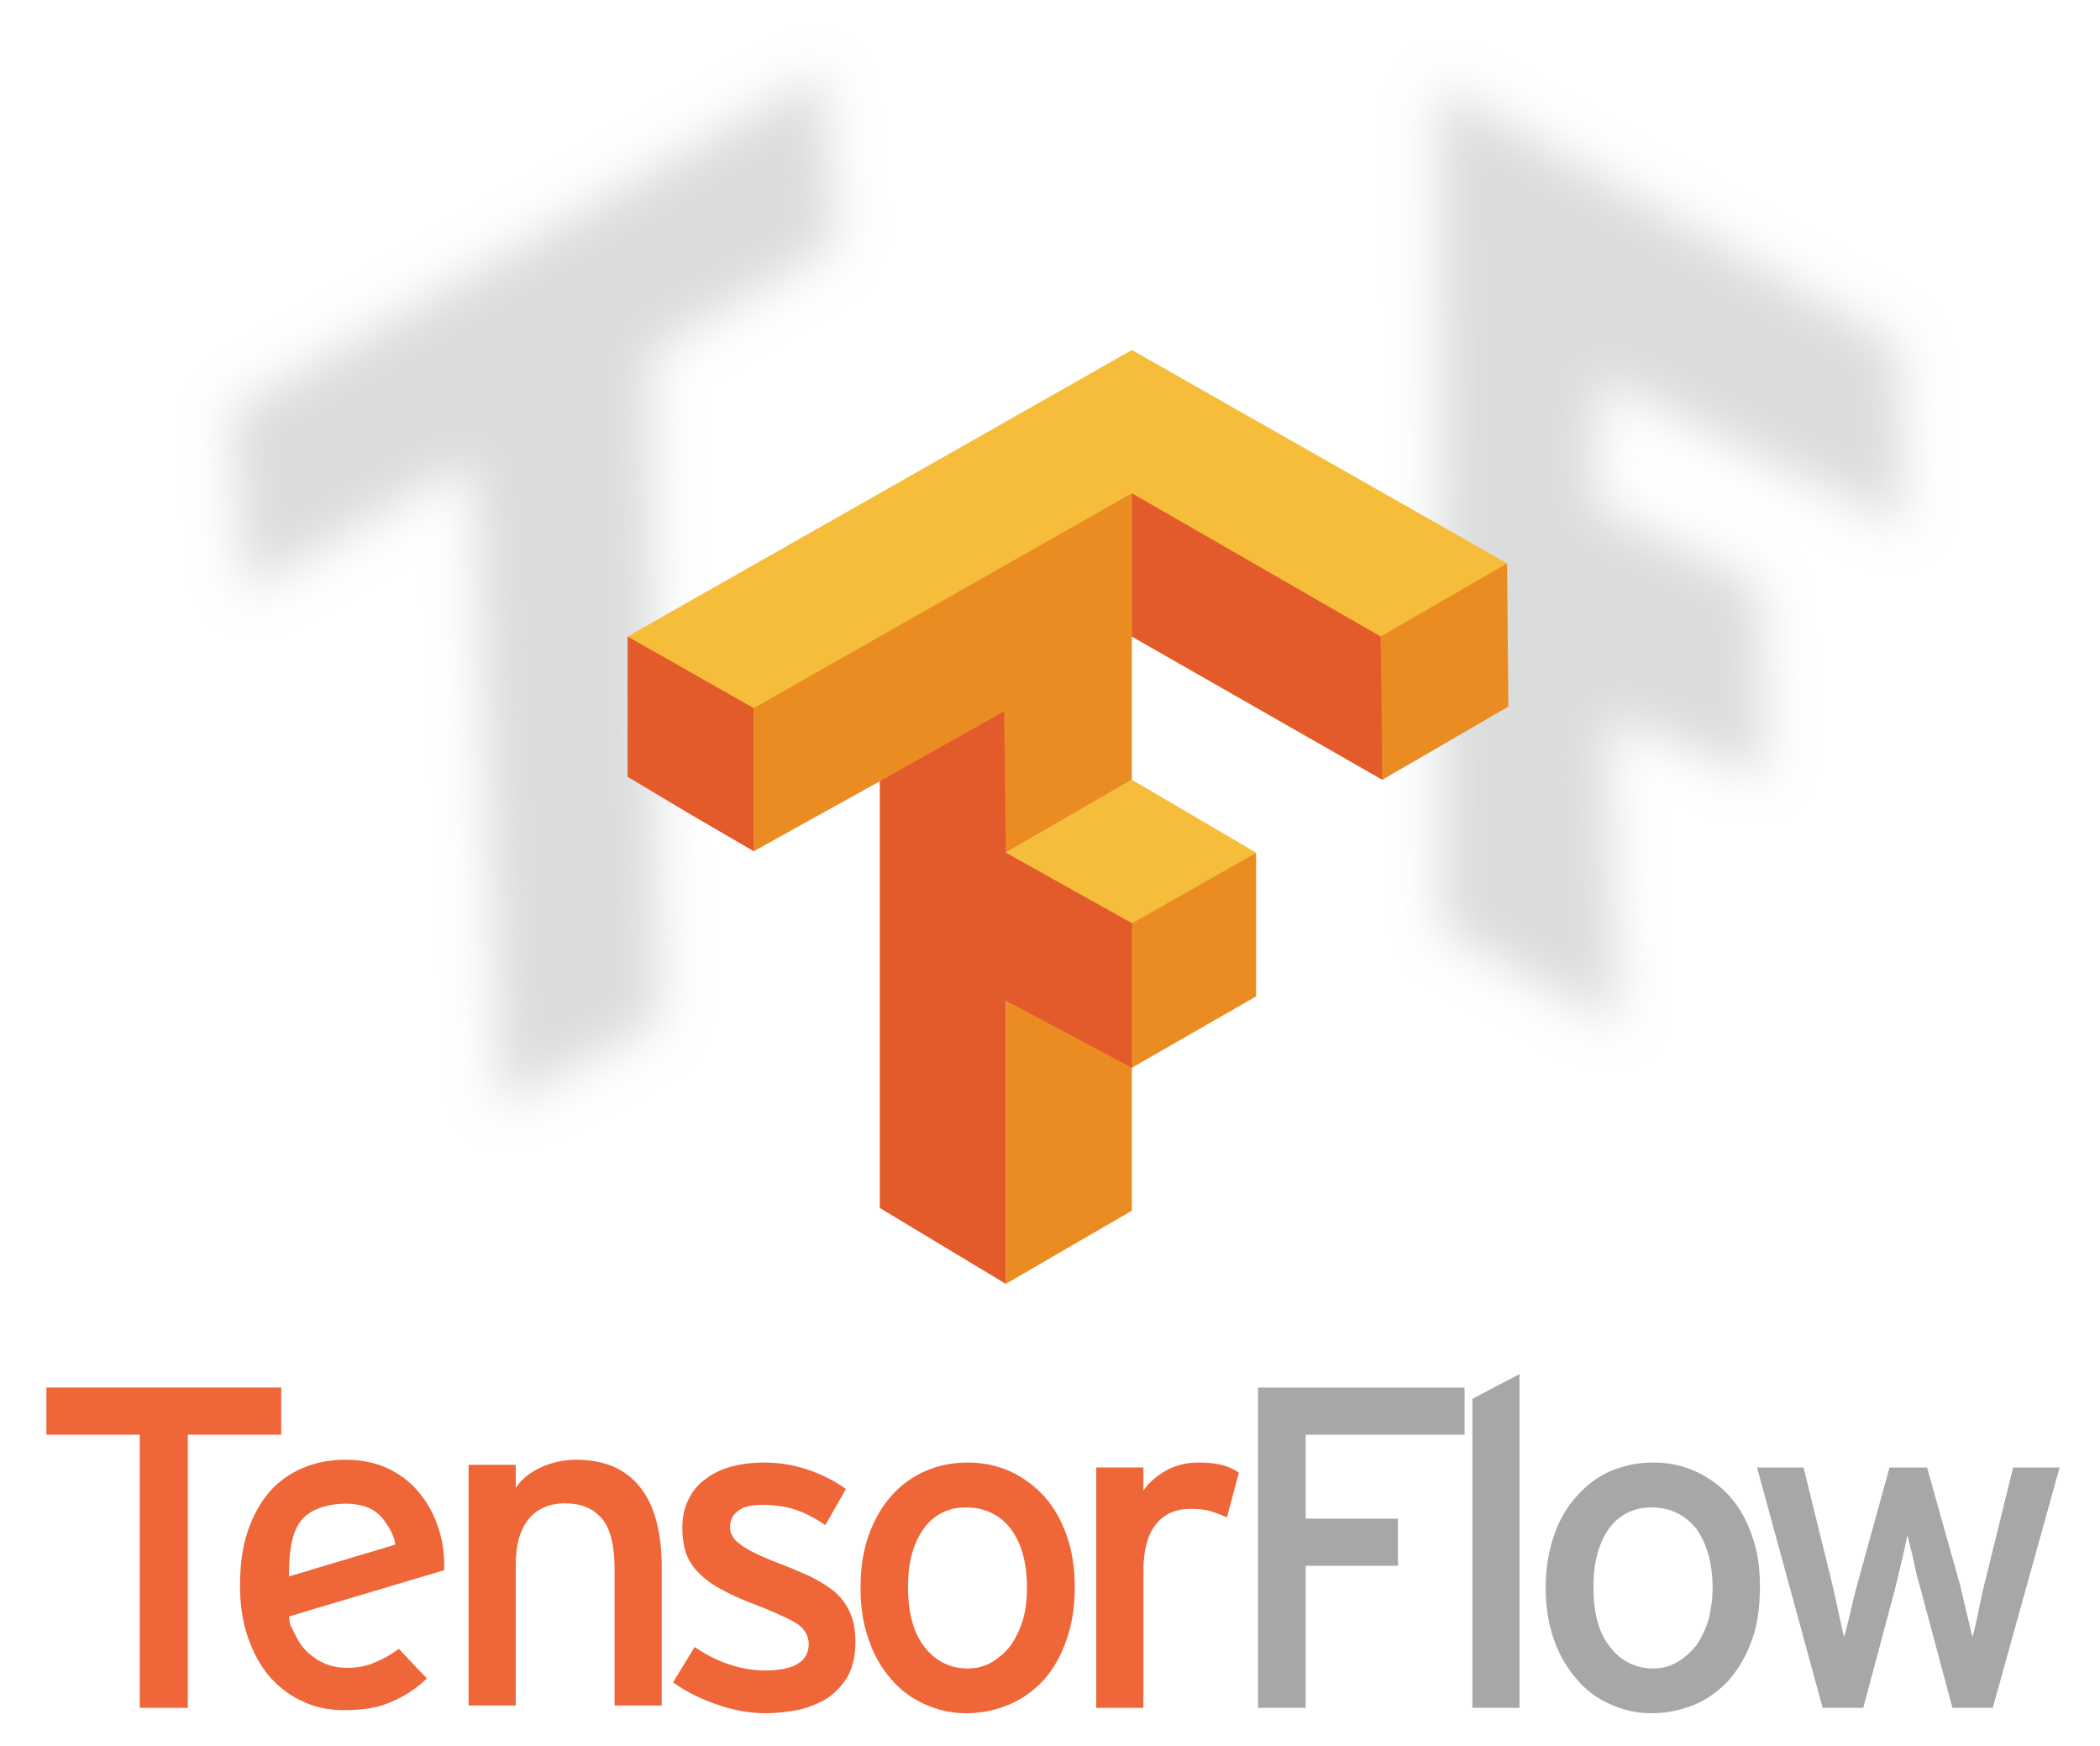
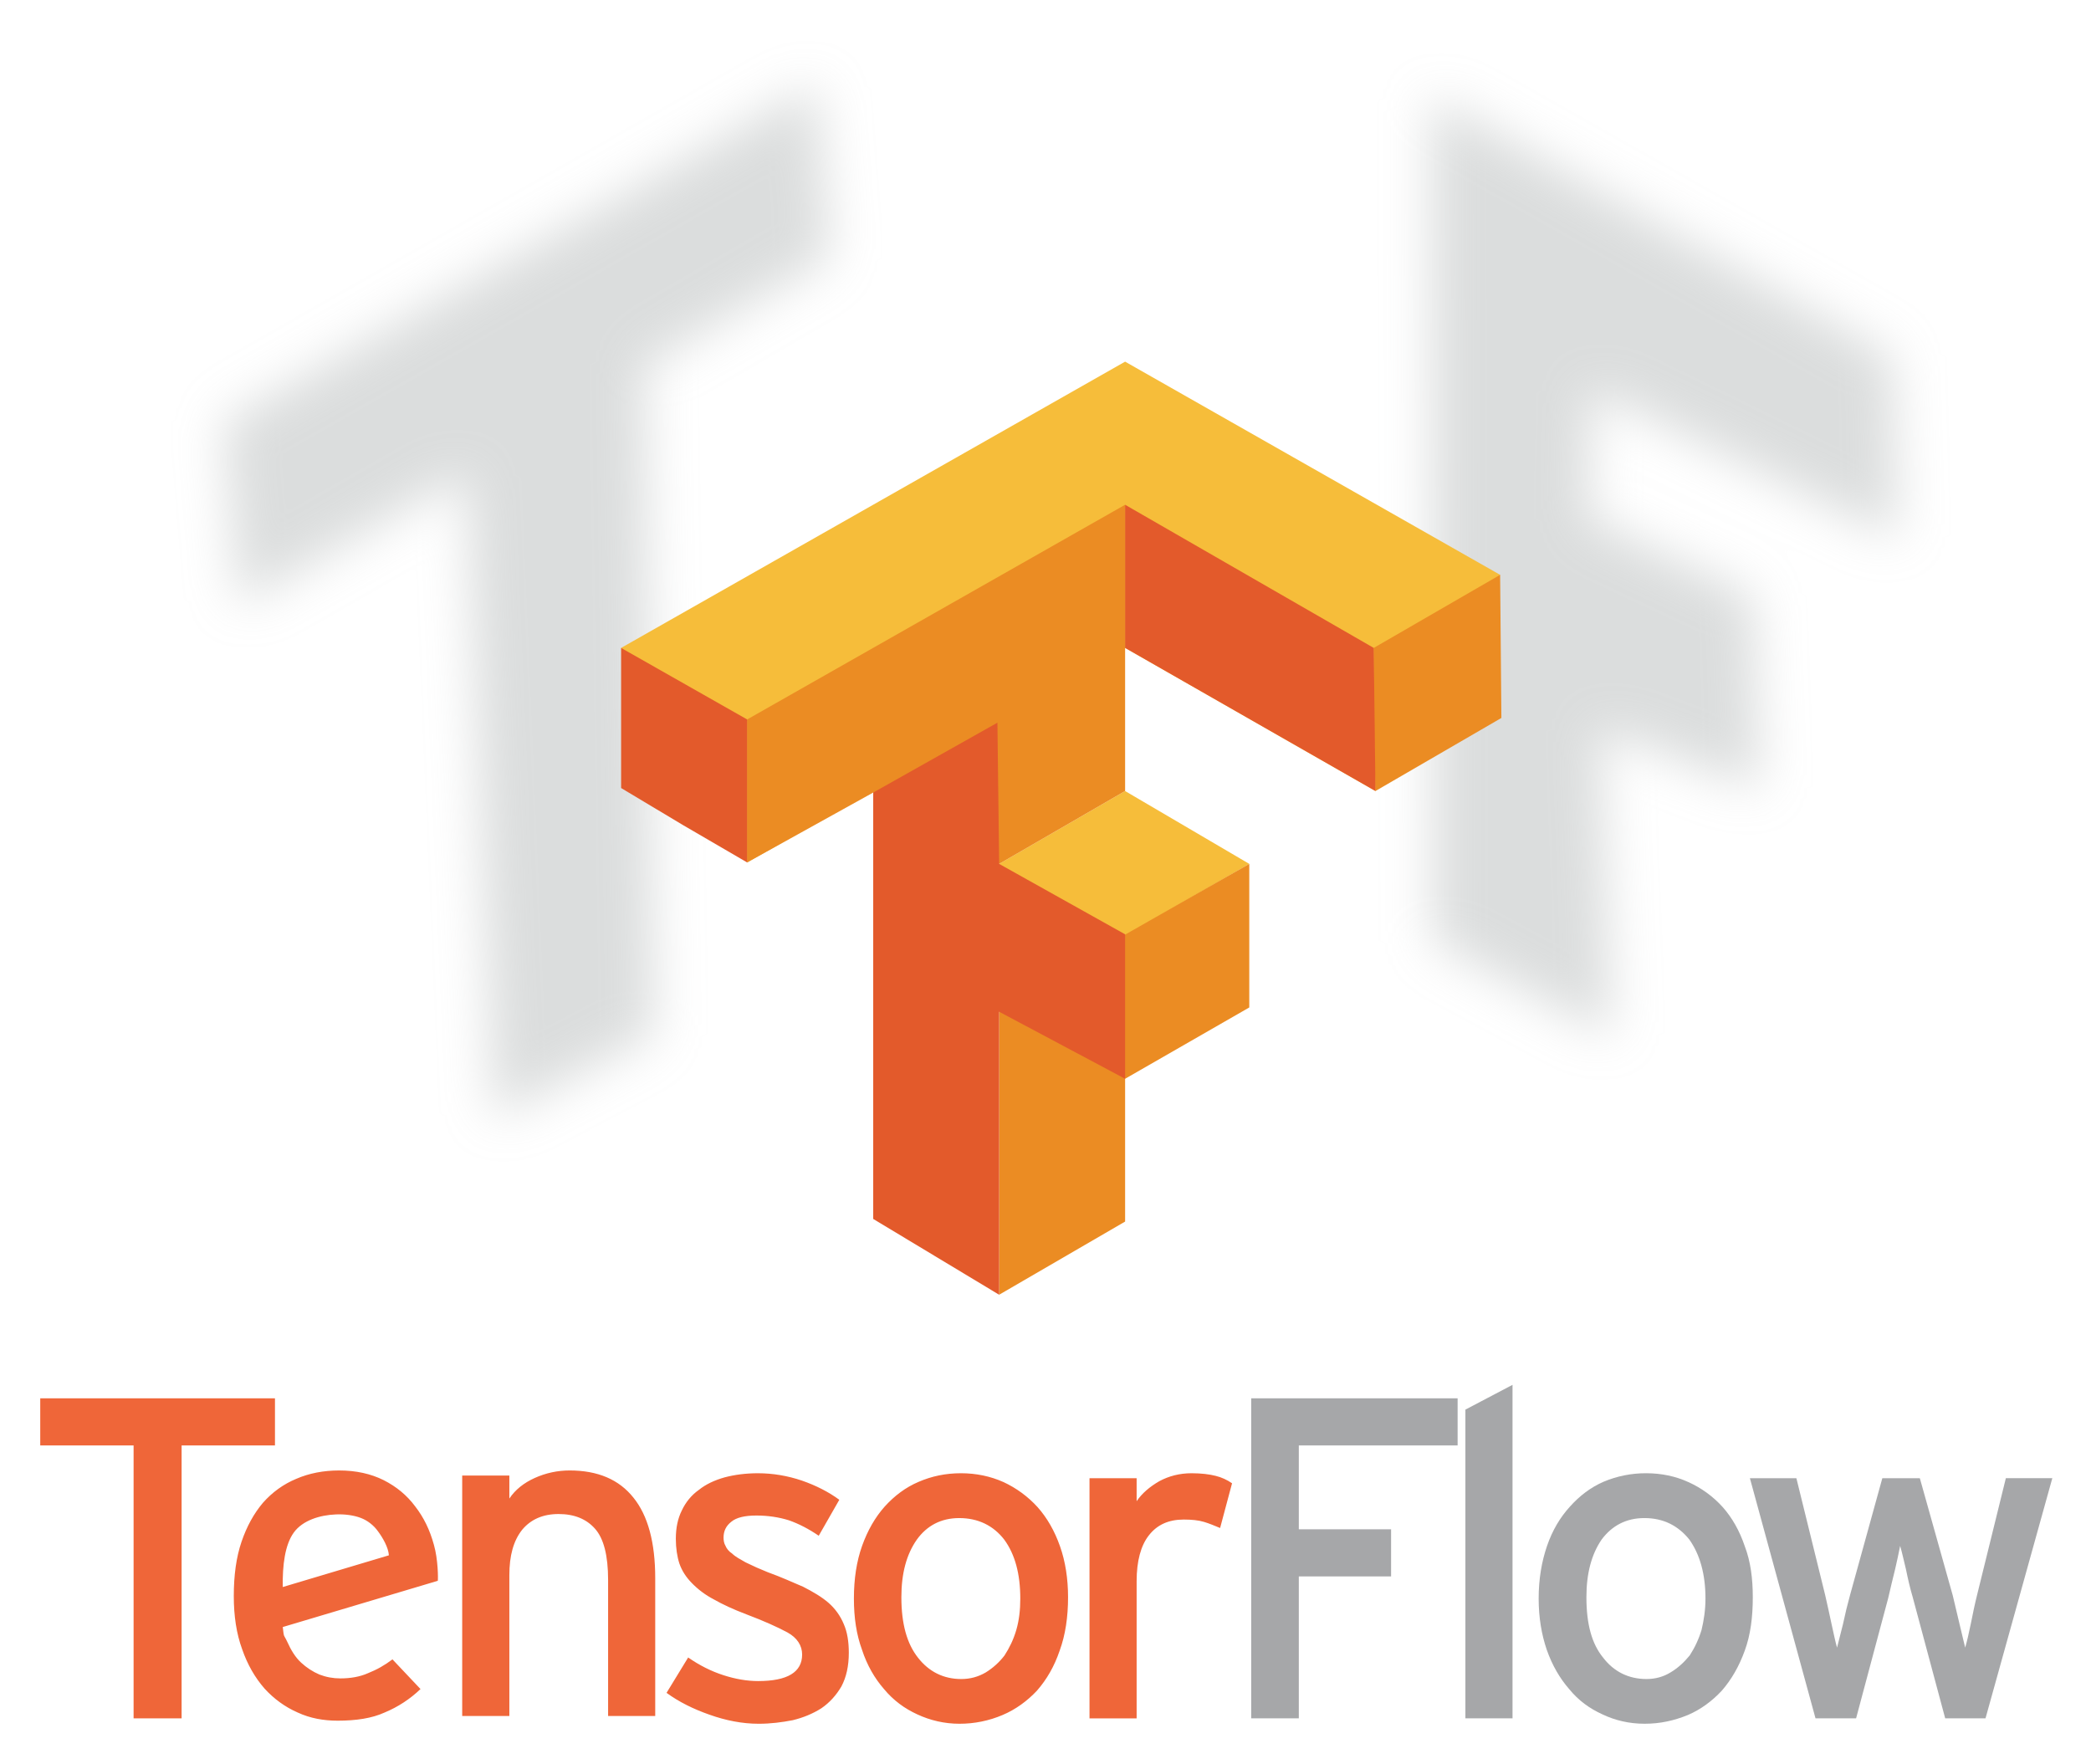
- <svg xmlns="http://www.w3.org/2000/svg" enable-background="new 0 0 500 500" viewBox="-1.74 -2.227 350.48 291.2">
-   <filter id="a" color-interpolation-filters="sRGB" height="1.126" width="1.254" x="-.127" y="-.063">
+ <svg xmlns="http://www.w3.org/2000/svg" role="img" viewBox="-0.72 -4.22 349.18 294.43">
+   <filter id="a" width="1.254" height="1.126" x="-.127" y="-.063" color-interpolation-filters="sRGB">
    <feGaussianBlur stdDeviation="4.108" />
  </filter>
-   <filter id="b" color-interpolation-filters="sRGB" height="1.114" width="1.195" x="-.097" y="-.057">
+   <filter id="b" width="1.195" height="1.114" x="-.097" y="-.057" color-interpolation-filters="sRGB">
    <feGaussianBlur stdDeviation="4.003" />
  </filter>
-   <path d="m238.335 11.869l76.938 43.524.842 30.326-51.105-24.991-.562 21.621 27.518 12.917 1.123 32.292-26.676-10.109 1.966 51.386-29.764-16.005z" fill="#a5aaaa" fill-opacity=".392" fill-rule="evenodd" filter="url(#a)" />
-   <path d="m113.211 174.815l96.663-55.161 2.101 28.106-30.207 17.599 1.576 108.746-26.004 13.659-4.465-104.806-37.037 21.276-2.364-28.368z" fill="#a5aaaa" fill-opacity=".392" fill-rule="evenodd" filter="url(#b)" transform="matrix(1.026276 0 0 1.026276 -79.72228 -112.9379)" />
-   <g transform="translate(-77 -105.1242)">
-     <path d="m243.128 245.165l21.036-12.168 20.736 12.168-20.736 11.974-21.036-11.688z" fill="#f6bd3a" />
-     <path d="m180 209.098l84.164-47.803 62.625 35.6-20.818 36.101-41.807-23.898-63.113 35.825z" fill="#f6bd3a" />
-     <path d="m243.128 292.969v-23.83l20.749-12 21.023-11.974v23.974l-20.736 11.91v23.845l-21.036 12.217zm0-47.804l-21.028-11.914-21.049 11.671v-23.878l63.113-35.852v47.803zm62.556-24.12v-11.947l21.105-12.203.211 23.899-21.029 12.202z" fill="#eb8c23" />
-     <path d="m222.1 304.453v-71.202l20.741-11.667.287 23.581 21.036 11.758v24.126l-21.036-11.197v47.259zm-31.726-65.746l-10.374-6.211v-23.397l21.051 11.947v23.878zm73.79-29.609v-23.905l41.52 23.905.287 23.898z" fill="#e35a2b" />
-     <path d="m106.607 342.277v45.572h-8.018v-45.572h-15.589v-7.869h39.197v7.869z" fill="#ef6639" />
-     <path d="m148.737 358.865c.7 2.412.72 5.693.649 6.016l-25.888 7.721c.221 1.923.137 1.145.762 2.486.627 1.402 1.369 2.594 2.297 3.449.918.853 1.951 1.52 3.061 1.995 1.11.433 2.32.651 3.502.646 1.672 0 3.24-.261 4.609-.87 1.438-.566 2.775-1.313 4.088-2.31l4.684 4.959c-1.774 1.696-3.769 2.99-5.983 3.913-2.148.979-4.773 1.368-7.869 1.368-2.316 0-4.563-.39-6.669-1.368-2.107-.923-3.97-2.288-5.524-3.995-1.607-1.842-2.843-3.987-3.742-6.575-.947-2.586-1.393-5.542-1.393-8.866 0-3.467.409-6.491 1.294-9.081.885-2.588 2.067-4.717 3.584-6.513 1.55-1.747 3.405-3.095 5.54-3.983 2.163-.939 4.579-1.402 7.167-1.402 2.839 0 5.304.553 7.433 1.613 2.135 1.082 3.89 2.524 5.259 4.369 1.437 1.846 2.453 3.922 3.139 6.428zm-7.517 1.758c-.077-1.316-1.044-2.976-1.848-4.048-.677-.952-1.727-1.776-2.83-2.191-1.181-.457-2.768-.662-4.19-.588-2.629.103-5.541.98-7.017 3.033-1.476 2.054-1.895 5.427-1.838 9.091zm36.608 26.835v-22.718c0-4.119-.741-6.943-2.197-8.569-1.441-1.626-3.466-2.443-6.077-2.443-2.639 0-4.657.919-6.08 2.632-1.456 1.842-2.136 4.32-2.136 7.573v23.525h-7.875v-40.153h7.875v3.84c.984-1.478 2.432-2.623 4.242-3.436 1.81-.813 3.75-1.254 5.821-1.254 4.702 0 8.255 1.514 10.658 4.541 2.415 2.982 3.638 7.466 3.638 13.447v23.015zm40.196-10.565c0 2.219-.41 4.072-1.239 5.632-.849 1.446-1.964 2.7-3.341 3.639-1.402.889-2.974 1.553-4.784 1.993-1.81.35-3.682.594-5.672.594-2.764 0-5.52-.549-8.219-1.51-2.748-.961-5.115-2.147-7.181-3.65l3.609-5.906c1.892 1.313 3.833 2.291 5.863 2.947 2.012.656 3.97.99 5.821.99 4.891 0 7.348-1.477 7.348-4.433 0-1.483-.816-2.786-2.458-3.692-1.66-.889-3.938-1.922-6.884-3.031-2.141-.813-3.943-1.646-5.423-2.492-1.506-.789-2.76-1.779-3.685-2.75-.926-.96-1.608-1.977-2.048-3.232-.373-1.151-.593-2.569-.593-4.124 0-1.839.333-3.395.997-4.729.646-1.378 1.61-2.571 2.843-3.436 1.186-.957 2.654-1.633 4.326-2.102 1.698-.445 3.543-.682 5.538-.682 2.515 0 4.972.421 7.37 1.233 2.331.813 4.451 1.886 6.226 3.198l-3.436 6.006c-1.626-1.115-3.288-1.986-4.985-2.581-1.698-.527-3.508-.796-5.431-.796-1.922 0-3.344.334-4.176 1.035-.885.683-1.304 1.56-1.304 2.651 0 .462.087.985.307 1.333.189.477.557.965 1.145 1.348.521.513 1.312.932 2.236 1.455.925.455 2.196 1.051 3.698 1.644 2.267.818 4.225 1.717 5.906 2.429 1.646.842 3.102 1.694 4.248 2.691 1.145.998 1.987 2.223 2.533 3.535.585 1.312.845 2.941.845 4.793zm36.612-9.272c0 3.324-.444 6.298-1.401 8.92-.89 2.624-2.151 4.807-3.792 6.684-1.641 1.743-3.561 3.145-5.746 4.068-2.175.926-4.594 1.457-7.197 1.457-2.515 0-4.877-.564-7.02-1.557-2.142-.979-3.991-2.324-5.579-4.237-1.554-1.779-2.825-3.96-3.679-6.576-.92-2.516-1.347-5.327-1.347-8.54 0-3.279.445-6.201 1.364-8.788.927-2.587 2.167-4.752 3.77-6.562 1.641-1.811 3.494-3.211 5.673-4.137 2.178-.941 4.499-1.436 7.073-1.436 2.516 0 4.914.494 7.109 1.48 2.133.982 4.098 2.431 5.692 4.187 1.589 1.796 2.839 3.97 3.732 6.521.908 2.552 1.348 5.454 1.348 8.516zm-7.977.219c0-4.099-.871-7.368-2.681-9.839-1.811-2.335-4.339-3.596-7.519-3.596-3.027 0-5.392 1.261-7.074 3.596-1.733 2.471-2.583 5.633-2.583 9.62 0 4.479.939 7.779 2.784 10.106 1.81 2.326 4.251 3.556 7.22 3.556 1.48 0 2.833-.366 4.087-1.103 1.186-.737 2.255-1.681 3.132-2.832.825-1.282 1.489-2.624 1.969-4.259.476-1.646.665-3.365.665-5.249zm33.369-11.778c-.895-.369-1.771-.745-2.695-1.021-.915-.278-2.046-.389-3.375-.389-2.511 0-4.433.853-5.813 2.622-1.356 1.704-2.056 4.321-2.056 7.653v22.923h-7.87v-40.103h7.87v3.841c.903-1.33 2.195-2.421 3.785-3.342 1.59-.854 3.382-1.328 5.376-1.328 1.625 0 2.974.166 4.043.438 1.05.261 1.977.712 2.73 1.239z" fill="#ef6639" />
-     <path d="m293.171 342.277v13.999h15.409v7.869h-15.409v23.704h-7.949v-53.442h34.468v7.87zm27.818 45.573v-51.555l7.87-4.137v55.691h-7.87zm47.994-20.229c0 3.324-.378 6.298-1.341 8.92-.948 2.624-2.207 4.807-3.832 6.684-1.627 1.743-3.514 3.145-5.675 4.068-2.268.926-4.594 1.457-7.219 1.457-2.585 0-4.931-.564-7.021-1.557-2.166-.979-4.025-2.324-5.579-4.237-1.555-1.779-2.83-3.96-3.747-6.576-.853-2.516-1.346-5.327-1.346-8.54 0-3.279.511-6.201 1.4-8.788.889-2.587 2.175-4.752 3.824-6.562 1.62-1.811 3.469-3.211 5.581-4.137 2.245-.941 4.582-1.436 7.142-1.436 2.516 0 4.914.494 7.059 1.48 2.194.982 4.163 2.431 5.74 4.187 1.59 1.796 2.813 3.97 3.673 6.521.981 2.552 1.341 5.454 1.341 8.516zm-7.903.219c0-4.099-.944-7.368-2.688-9.839-1.877-2.335-4.337-3.596-7.517-3.596-3.028 0-5.409 1.261-7.142 3.596-1.685 2.471-2.535 5.633-2.535 9.62 0 4.479.891 7.779 2.804 10.106 1.779 2.326 4.25 3.556 7.234 3.556 1.452 0 2.818-.366 4.005-1.103 1.245-.737 2.254-1.681 3.205-2.832.818-1.282 1.482-2.624 1.978-4.259.393-1.646.656-3.365.656-5.249zm46.763 20.01h-6.731l-5.423-20.229c-.452-1.527-.803-3.064-1.14-4.709-.396-1.623-.674-2.899-.961-3.86-.259 1.298-.537 2.592-.835 3.881-.389 1.626-.812 3.251-1.148 4.797l-5.373 20.12h-6.776l-10.957-40.103h7.763l4.795 19.471c.368 1.601.732 3.247 1.078 4.882.368 1.646.629 2.959.917 3.938l.996-3.938c.339-1.635.746-3.281 1.187-4.882l5.378-19.471h6.264l5.497 19.578c.389 1.566.73 3.142 1.132 4.774.403 1.646.719 2.959.943 3.938.282-.979.602-2.308.938-3.969.319-1.604.656-3.25 1.057-4.851l4.797-19.471h7.759z" fill="#a6a7a9" />
+   <path fill="#a5aaaa" fill-opacity=".392" fill-rule="evenodd" d="M238.335 11.869l76.938 43.523.843 30.326-51.105-24.99-.562 21.62 27.518 12.917 1.123 32.292-26.675-10.109 1.965 51.386-29.764-16.005z" filter="url(#a)" />
+   <path fill="#a5aaaa" fill-opacity=".392" fill-rule="evenodd" d="M113.21 174.815l96.663-55.161 2.102 28.105-30.207 17.6 1.576 108.745-26.005 13.659-4.465-104.806-37.037 21.277-2.364-28.369z" filter="url(#b)" transform="translate(-79.722 -112.938) scale(1.02628)" />
+   <g>
+     <path fill="#f6bd3a" d="M166.128 140.04l21.036-12.167L207.9 140.04l-20.736 11.974-21.036-11.688z" />
+     <path fill="#f6bd3a" d="M103 103.974l84.164-47.803 62.625 35.6-20.818 36.1-41.807-23.897-63.113 35.825z" />
+     <path fill="#eb8c23" d="M166.128 187.845v-23.83l20.749-12L207.9 140.04v23.974l-20.736 11.91v23.845l-21.036 12.217zm0-47.804L145.1 128.127l-21.049 11.67V115.92l63.113-35.852v47.803zm62.556-24.12v-11.947l21.105-12.203.211 23.899-21.029 12.202z" />
+     <path fill="#e35a2b" d="M145.1 199.329v-71.202l20.741-11.667.287 23.58 21.036 11.759v24.126l-21.036-11.197v47.259zm-31.726-65.746L103 127.372v-23.397l21.051 11.947V139.8zm73.79-29.61V80.07l41.52 23.905.287 23.898z" />
+     <path fill="#ef6639" d="M29.607 237.153v45.572h-8.018v-45.572H6v-7.87h39.197v7.87z" />
+     <path fill="#ef6639" d="M71.737 253.74c.7 2.413.72 5.694.649 6.017l-25.888 7.72c.221 1.924.137 1.146.762 2.487.627 1.402 1.369 2.594 2.297 3.449.918.853 1.951 1.52 3.061 1.995a9.63 9.63 0 0 0 3.502.646c1.672 0 3.24-.261 4.609-.87a16.905 16.905 0 0 0 4.088-2.31l4.684 4.959a19.356 19.356 0 0 1-5.983 3.913c-2.148.979-4.773 1.368-7.869 1.368-2.316 0-4.563-.39-6.669-1.368-2.107-.923-3.97-2.288-5.524-3.995-1.607-1.842-2.843-3.987-3.742-6.575-.947-2.586-1.393-5.542-1.393-8.866 0-3.467.409-6.491 1.294-9.081.885-2.588 2.067-4.717 3.584-6.513 1.55-1.747 3.405-3.095 5.54-3.983 2.163-.94 4.579-1.402 7.167-1.402 2.839 0 5.304.553 7.433 1.613 2.135 1.082 3.89 2.524 5.259 4.369 1.437 1.846 2.453 3.922 3.139 6.428zm-7.517 1.76c-.077-1.316-1.044-2.976-1.848-4.048-.677-.952-1.727-1.776-2.83-2.191-1.181-.457-2.768-.662-4.19-.588-2.629.103-5.541.98-7.017 3.033-1.476 2.054-1.895 5.427-1.838 9.09zm36.608 26.835v-22.718c0-4.12-.741-6.943-2.197-8.57-1.441-1.625-3.466-2.442-6.077-2.442-2.639 0-4.657.919-6.08 2.632-1.456 1.842-2.136 4.32-2.136 7.573v23.525h-7.875V242.18h7.875v3.84c.984-1.478 2.432-2.623 4.242-3.436a14.067 14.067 0 0 1 5.821-1.254c4.702 0 8.255 1.514 10.658 4.54 2.415 2.983 3.638 7.467 3.638 13.448v23.015zm40.196-10.565c0 2.219-.41 4.072-1.239 5.632-.849 1.446-1.964 2.7-3.341 3.639-1.402.889-2.974 1.553-4.784 1.993-1.81.35-3.682.594-5.672.594-2.764 0-5.52-.55-8.219-1.51-2.748-.961-5.115-2.147-7.181-3.65l3.609-5.906c1.892 1.313 3.833 2.29 5.863 2.947 2.012.656 3.97.99 5.821.99 4.891 0 7.348-1.477 7.348-4.433 0-1.483-.816-2.786-2.458-3.692-1.66-.89-3.938-1.922-6.884-3.031-2.141-.813-3.943-1.646-5.423-2.492a14.33 14.33 0 0 1-3.685-2.75c-.926-.96-1.608-1.977-2.048-3.232-.373-1.151-.593-2.57-.593-4.124 0-1.84.333-3.395.997-4.73.646-1.377 1.61-2.57 2.843-3.435 1.186-.957 2.654-1.633 4.326-2.102 1.698-.445 3.543-.682 5.538-.682 2.515 0 4.972.42 7.37 1.233 2.331.813 4.451 1.886 6.226 3.198l-3.436 6.006c-1.626-1.115-3.288-1.986-4.985-2.581-1.698-.527-3.508-.796-5.431-.796-1.922 0-3.344.334-4.176 1.035-.885.683-1.304 1.56-1.304 2.65 0 .463.087.986.307 1.334.189.477.557.965 1.145 1.348.521.513 1.312.932 2.236 1.455a49.843 49.843 0 0 0 3.698 1.644c2.267.818 4.225 1.717 5.906 2.429 1.646.842 3.102 1.694 4.248 2.69a9.535 9.535 0 0 1 2.533 3.536c.585 1.312.845 2.94.845 4.793zm36.612-9.272c0 3.324-.444 6.298-1.401 8.92-.89 2.624-2.151 4.807-3.792 6.684-1.641 1.743-3.561 3.145-5.746 4.068a18.285 18.285 0 0 1-7.197 1.457c-2.515 0-4.877-.564-7.02-1.557-2.142-.98-3.991-2.324-5.579-4.237-1.554-1.78-2.825-3.96-3.679-6.576-.92-2.516-1.347-5.327-1.347-8.54 0-3.28.445-6.201 1.364-8.788.927-2.587 2.167-4.752 3.77-6.562 1.641-1.811 3.494-3.211 5.673-4.137 2.178-.941 4.499-1.436 7.073-1.436 2.516 0 4.914.494 7.109 1.48a17.828 17.828 0 0 1 5.692 4.187c1.589 1.796 2.839 3.97 3.732 6.52.908 2.553 1.348 5.455 1.348 8.517zm-7.977.219c0-4.1-.871-7.368-2.681-9.84-1.811-2.334-4.339-3.595-7.519-3.595-3.027 0-5.392 1.26-7.074 3.596-1.733 2.47-2.583 5.633-2.583 9.62 0 4.479.939 7.779 2.784 10.106 1.81 2.326 4.251 3.556 7.22 3.556 1.48 0 2.833-.366 4.087-1.103a11.651 11.651 0 0 0 3.132-2.832c.825-1.282 1.489-2.624 1.969-4.26.476-1.645.665-3.364.665-5.248zm33.369-11.778c-.895-.37-1.771-.745-2.695-1.021-.915-.278-2.046-.39-3.375-.39-2.511 0-4.433.854-5.813 2.623-1.356 1.704-2.056 4.32-2.056 7.653v22.923h-7.87v-40.103h7.87v3.84c.903-1.33 2.195-2.42 3.785-3.341 1.59-.854 3.382-1.328 5.376-1.328 1.625 0 2.974.166 4.043.438a8.264 8.264 0 0 1 2.73 1.239z" />
+     <path fill="#a6a7a9" d="M216.171 237.153v13.999h15.409v7.869h-15.409v23.704h-7.949v-53.442h34.468v7.87zm27.818 45.573V231.17l7.87-4.137v55.69h-7.87zm47.994-20.23c0 3.325-.378 6.299-1.341 8.92-.948 2.625-2.207 4.808-3.832 6.685-1.627 1.743-3.514 3.145-5.675 4.068-2.268.926-4.594 1.457-7.219 1.457-2.585 0-4.931-.564-7.021-1.557-2.166-.98-4.025-2.324-5.579-4.237-1.555-1.78-2.83-3.96-3.747-6.576-.853-2.516-1.346-5.327-1.346-8.54 0-3.28.511-6.201 1.4-8.788.889-2.587 2.175-4.752 3.824-6.562 1.62-1.811 3.469-3.211 5.581-4.137a18.148 18.148 0 0 1 7.142-1.436c2.516 0 4.914.494 7.059 1.48a17.2 17.2 0 0 1 5.74 4.187c1.59 1.796 2.813 3.97 3.673 6.52.981 2.553 1.341 5.455 1.341 8.517zm-7.903.22c0-4.1-.944-7.368-2.688-9.84-1.877-2.334-4.337-3.595-7.517-3.595-3.028 0-5.409 1.26-7.142 3.596-1.685 2.47-2.535 5.633-2.535 9.62 0 4.479.891 7.779 2.804 10.106 1.779 2.326 4.25 3.556 7.234 3.556 1.452 0 2.818-.366 4.005-1.103 1.245-.737 2.254-1.681 3.205-2.832a16.746 16.746 0 0 0 1.978-4.26c.393-1.645.656-3.364.656-5.248zm46.763 20.01h-6.731l-5.423-20.23c-.452-1.526-.803-3.063-1.14-4.708-.396-1.623-.674-2.9-.961-3.86a131.268 131.268 0 0 1-.835 3.88c-.389 1.627-.812 3.252-1.148 4.798l-5.373 20.12h-6.776l-10.957-40.103h7.763l4.795 19.47a289.17 289.17 0 0 1 1.078 4.883c.368 1.646.629 2.959.917 3.938l.996-3.938a78.552 78.552 0 0 1 1.187-4.882l5.378-19.471h6.264l5.497 19.578c.389 1.566.73 3.142 1.132 4.774.403 1.646.719 2.959.943 3.938.282-.98.602-2.308.938-3.97.319-1.603.656-3.25 1.057-4.85l4.797-19.471H342z" />
  </g>
</svg>
